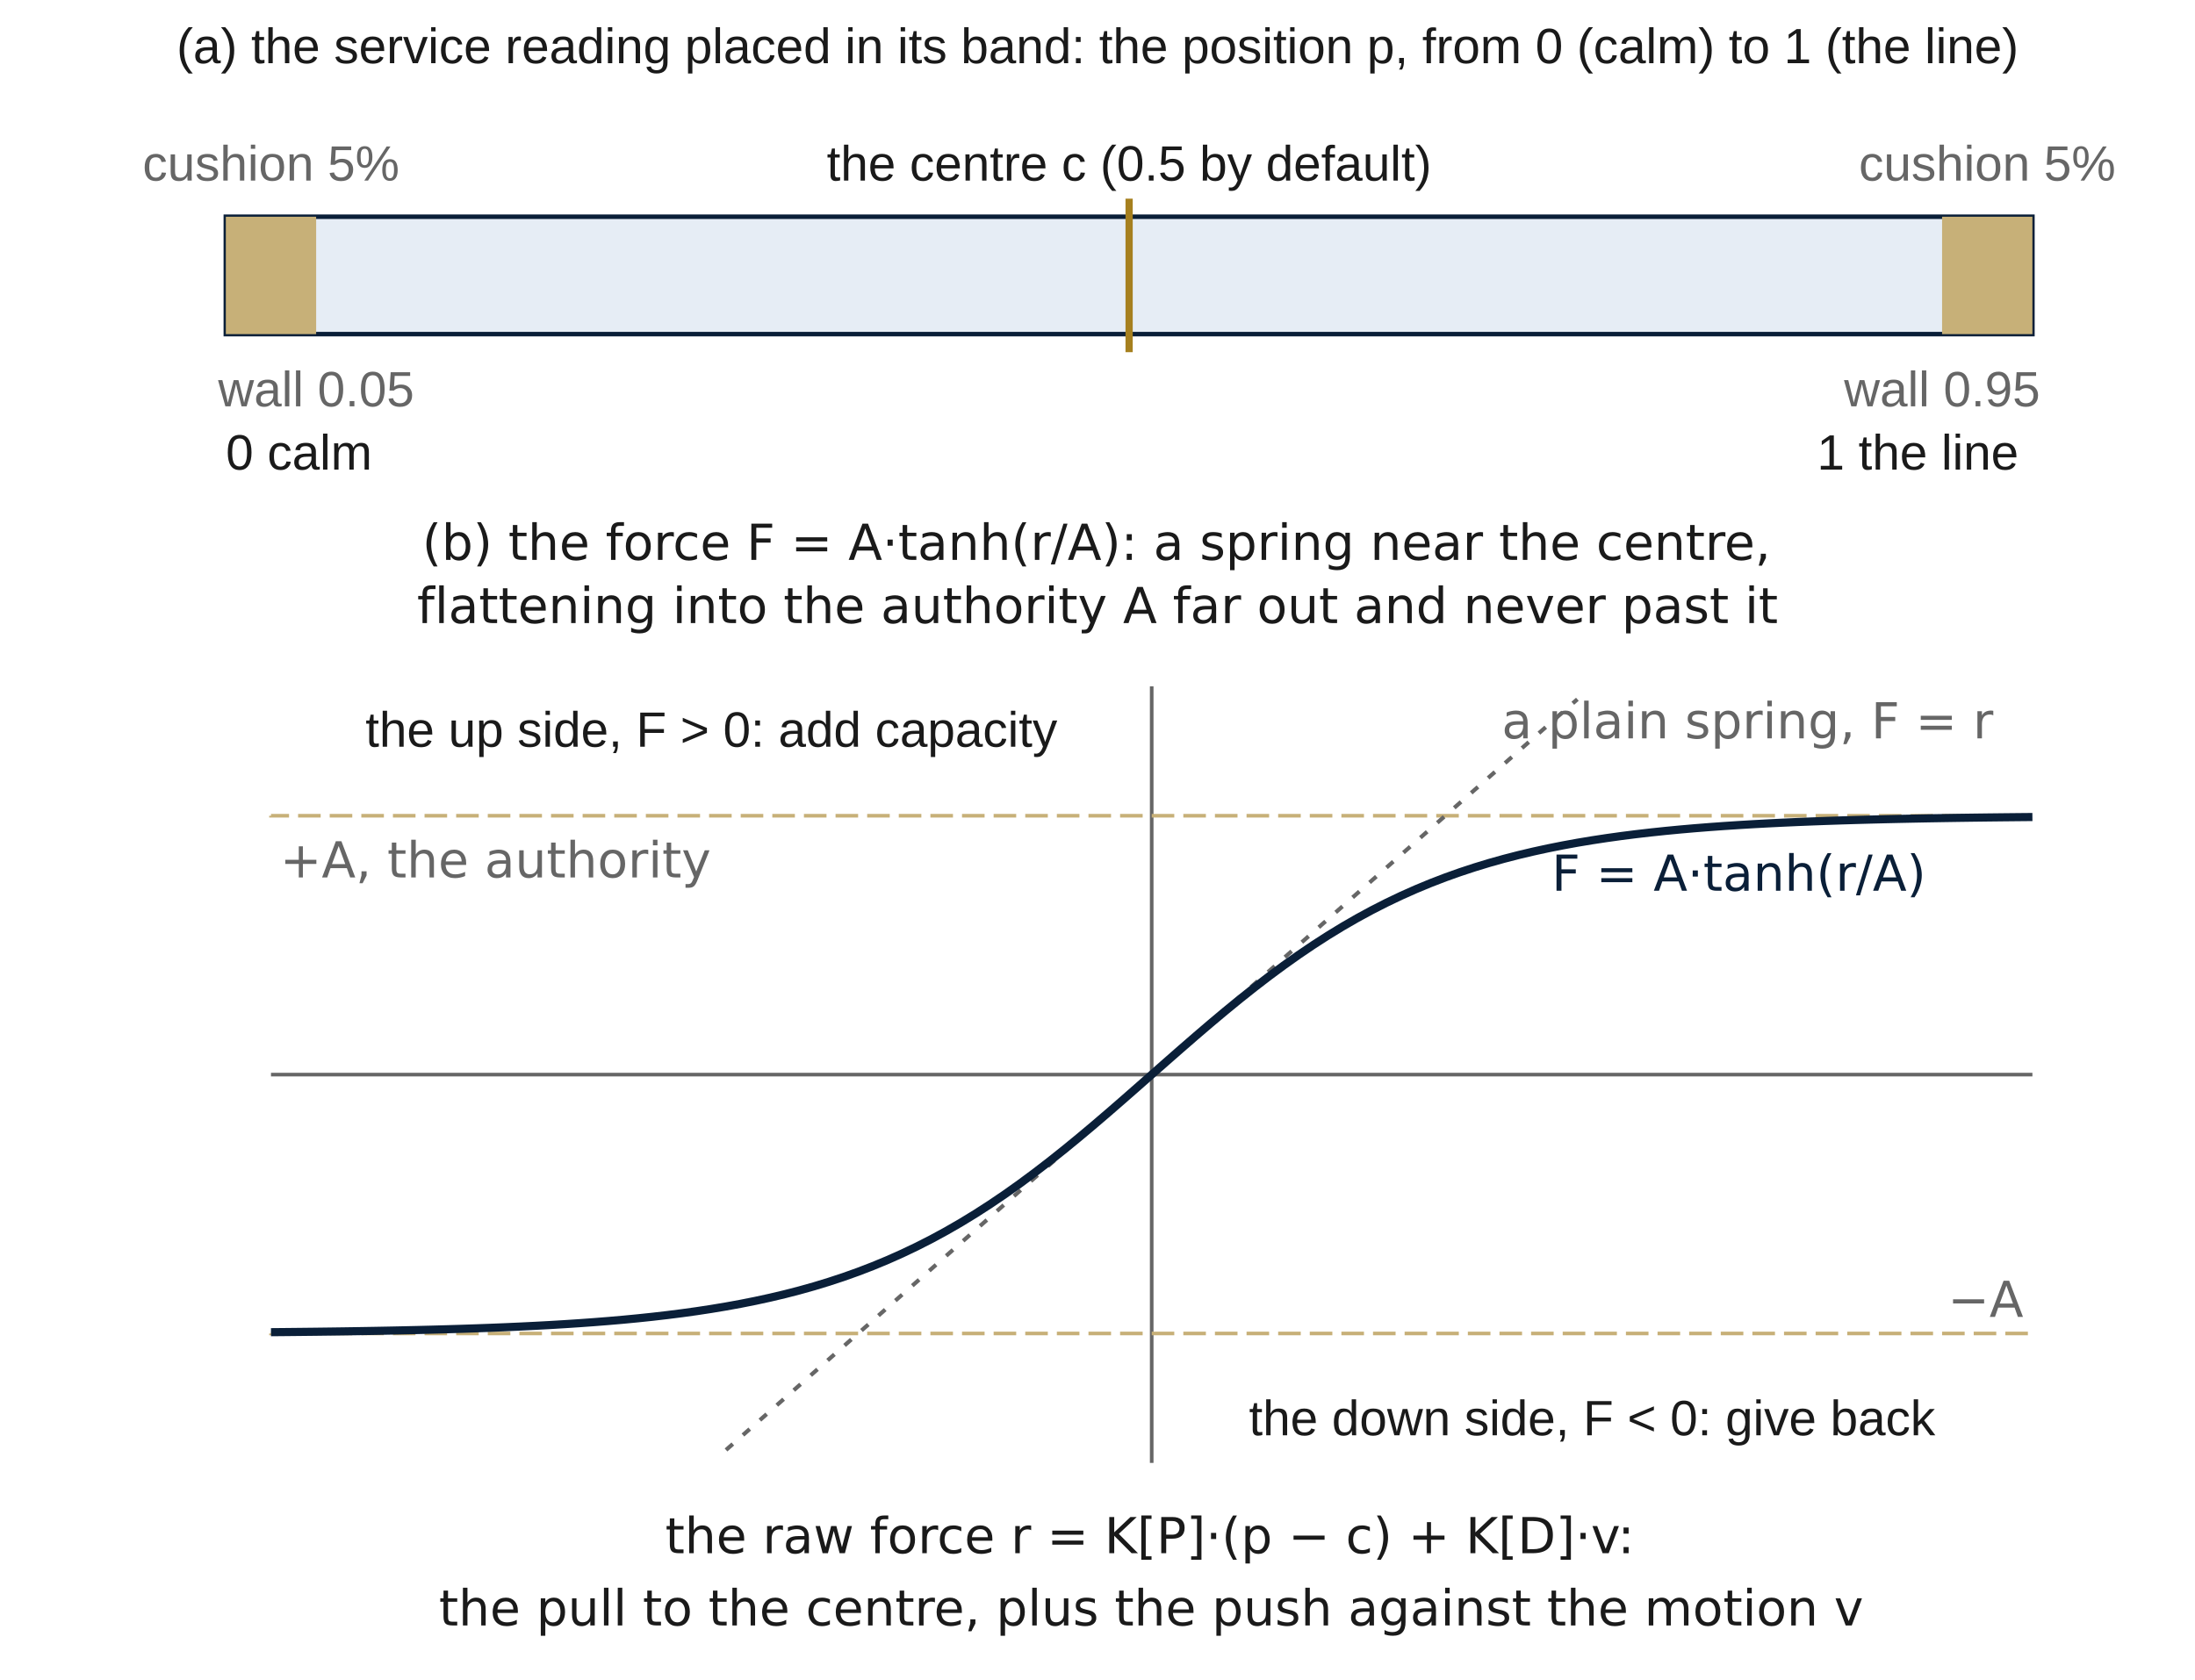
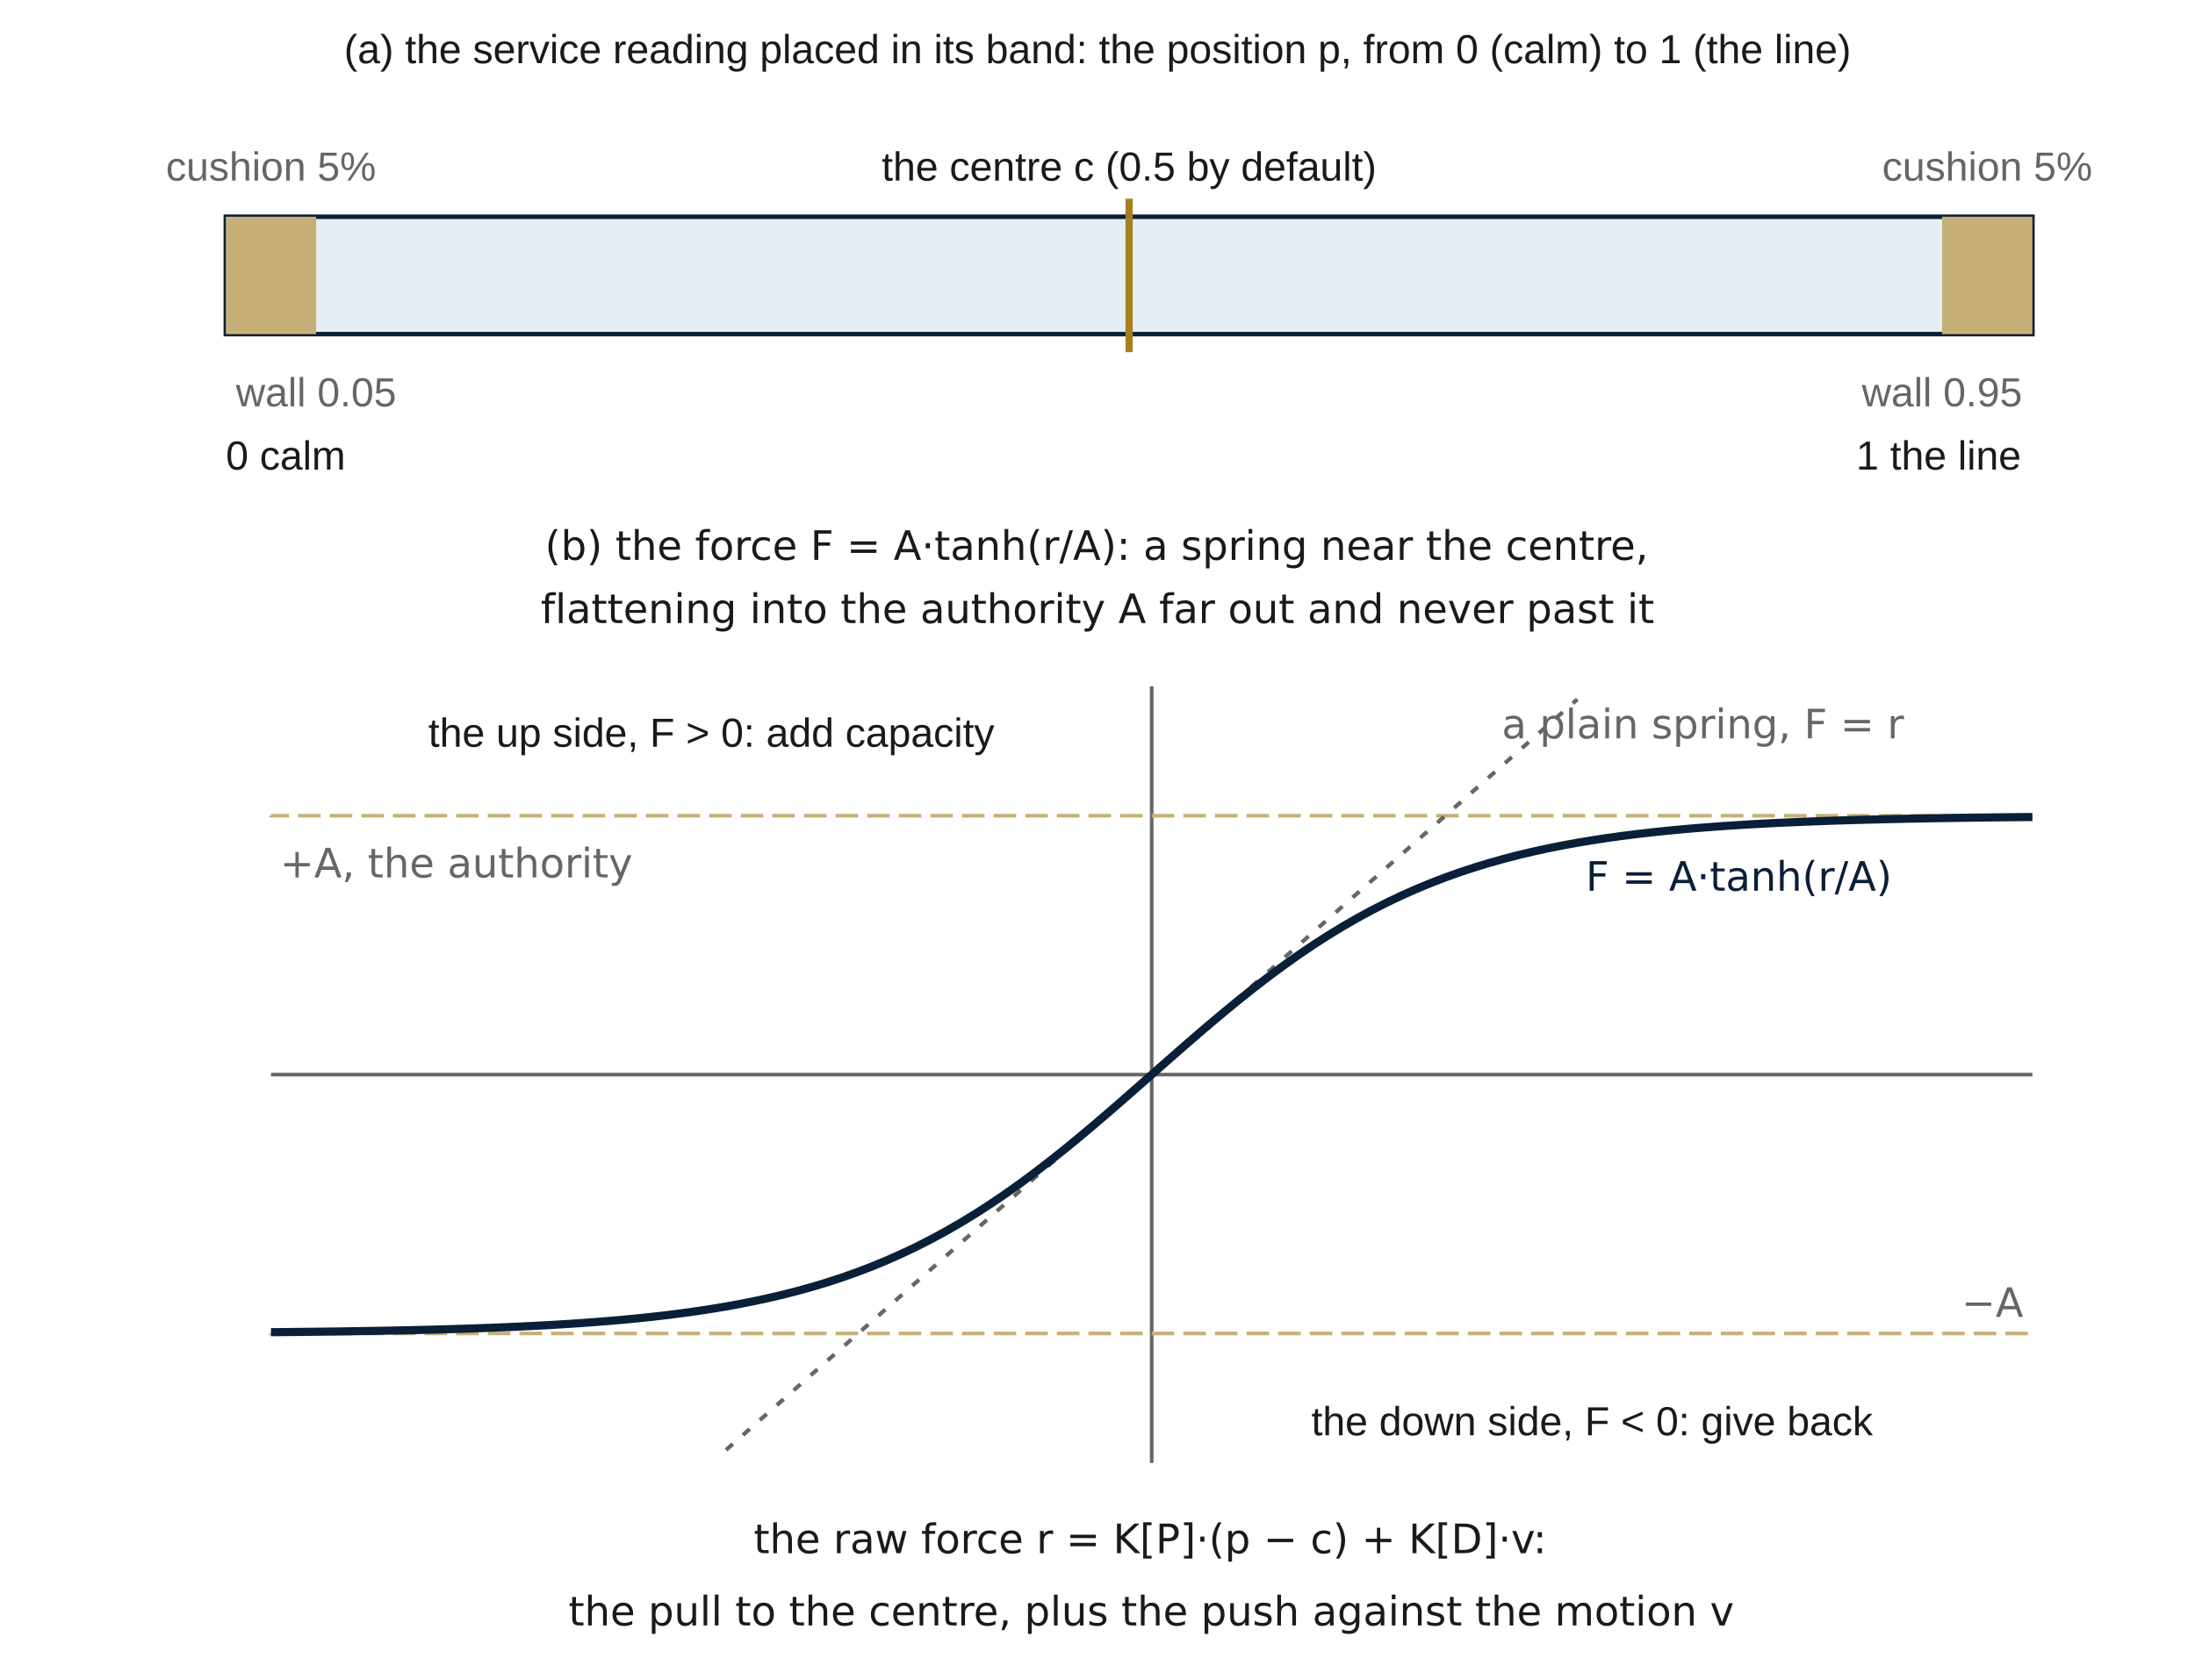
<svg xmlns="http://www.w3.org/2000/svg" width="486.0" height="372" preserveAspectRatio="xMinYMin meet" viewBox="0 0 486 372" version="1.0" fill-rule="evenodd">
  <clipPath id="clip">
    <rect x="0" y="0" width="486.0" height="372" />
  </clipPath>
  <g id="group" transform="scale(1,-1) translate(0,-372)" style="clip-path: url(#clip)">
    <g transform="">
-       <text x="39.094" y="358" style="font-family: 'Liberation Sans', Arial, Helvetica, sans-serif; font-size: 11px;fill: rgb(10%,10%,10%); stroke:none;" transform="translate(0,716) scale(1,-1)">(a) the service reading placed in its band: the position p, from 0 (calm) to 1 (the line)</text>
+       <text x="76.168" y="358" style="font-family: 'Liberation Sans', Arial, Helvetica, sans-serif; font-size: 9px;fill: rgb(10%,10%,10%); stroke:none;" transform="translate(0,716) scale(1,-1)">(a) the service reading placed in its band: the position p, from 0 (calm) to 1 (the line)</text>
      <rect x="50" y="298" width="400" height="26" style="stroke: rgb(4%,12%,22%); stroke-linecap: butt; stroke-width: 1; fill: rgb(90%,93%,96%); fill-rule: evenodd;" />
      <rect x="50" y="298" width="20" height="26" style="stroke: none; stroke-linecap: butt; stroke-width: 1; fill: rgb(78%,69%,47%); fill-rule: evenodd;" />
      <rect x="430" y="298" width="20" height="26" style="stroke: none; stroke-linecap: butt; stroke-width: 1; fill: rgb(78%,69%,47%); fill-rule: evenodd;" />
      <path d="M 250,294 L 250,328 Z" style="stroke: rgb(65%,50%,12%); stroke-linecap: butt; stroke-width: 1.6;" />
-       <text x="31.565" y="332" style="font-family: 'Liberation Sans', Arial, Helvetica, sans-serif; font-size: 11px;fill: rgb(40%,40%,40%); stroke:none;" transform="translate(0,664) scale(1,-1)">cushion 5%</text>
-       <text x="411.565" y="332" style="font-family: 'Liberation Sans', Arial, Helvetica, sans-serif; font-size: 11px;fill: rgb(40%,40%,40%); stroke:none;" transform="translate(0,664) scale(1,-1)">cushion 5%</text>
-       <text x="183.047" y="332" style="font-family: 'Liberation Sans', Arial, Helvetica, sans-serif; font-size: 11px;fill: rgb(10%,10%,10%); stroke:none;" transform="translate(0,664) scale(1,-1)">the centre c (0.5 by default)</text>
-       <text x="48.293" y="282" style="font-family: 'Liberation Sans', Arial, Helvetica, sans-serif; font-size: 11px;fill: rgb(40%,40%,40%); stroke:none;" transform="translate(0,564) scale(1,-1)">wall 0.05</text>
-       <text x="408.293" y="282" style="font-family: 'Liberation Sans', Arial, Helvetica, sans-serif; font-size: 11px;fill: rgb(40%,40%,40%); stroke:none;" transform="translate(0,564) scale(1,-1)">wall 0.95</text>
-       <text x="50" y="268" style="font-family: 'Liberation Sans', Arial, Helvetica, sans-serif; font-size: 11px;fill: rgb(10%,10%,10%); stroke:none;" transform="translate(0,536) scale(1,-1)">0  calm</text>
-       <text x="402.299" y="268" style="font-family: 'Liberation Sans', Arial, Helvetica, sans-serif; font-size: 11px;fill: rgb(10%,10%,10%); stroke:none;" transform="translate(0,536) scale(1,-1)">1  the line</text>
-       <text x="93.471" y="248" style="font-family: 'DejaVu Sans', Verdana, sans-serif; font-size: 11px;fill: rgb(10%,10%,10%); stroke:none;" transform="translate(0,496) scale(1,-1)">(b) the force F = A·tanh(r/A): a spring near the centre,</text>
-       <text x="92.346" y="234" style="font-family: 'DejaVu Sans', Verdana, sans-serif; font-size: 11px;fill: rgb(10%,10%,10%); stroke:none;" transform="translate(0,468) scale(1,-1)">flattening into the authority A far out and never past it</text>
+       <text x="36.735" y="332" style="font-family: 'Liberation Sans', Arial, Helvetica, sans-serif; font-size: 9px;fill: rgb(40%,40%,40%); stroke:none;" transform="translate(0,664) scale(1,-1)">cushion 5%</text>
+       <text x="416.735" y="332" style="font-family: 'Liberation Sans', Arial, Helvetica, sans-serif; font-size: 9px;fill: rgb(40%,40%,40%); stroke:none;" transform="translate(0,664) scale(1,-1)">cushion 5%</text>
+       <text x="195.22" y="332" style="font-family: 'Liberation Sans', Arial, Helvetica, sans-serif; font-size: 9px;fill: rgb(10%,10%,10%); stroke:none;" transform="translate(0,664) scale(1,-1)">the centre c (0.5 by default)</text>
+       <text x="52.24" y="282" style="font-family: 'Liberation Sans', Arial, Helvetica, sans-serif; font-size: 9px;fill: rgb(40%,40%,40%); stroke:none;" transform="translate(0,564) scale(1,-1)">wall 0.05</text>
+       <text x="412.24" y="282" style="font-family: 'Liberation Sans', Arial, Helvetica, sans-serif; font-size: 9px;fill: rgb(40%,40%,40%); stroke:none;" transform="translate(0,564) scale(1,-1)">wall 0.95</text>
+       <text x="50" y="268" style="font-family: 'Liberation Sans', Arial, Helvetica, sans-serif; font-size: 9px;fill: rgb(10%,10%,10%); stroke:none;" transform="translate(0,536) scale(1,-1)">0  calm</text>
+       <text x="410.972" y="268" style="font-family: 'Liberation Sans', Arial, Helvetica, sans-serif; font-size: 9px;fill: rgb(10%,10%,10%); stroke:none;" transform="translate(0,536) scale(1,-1)">1  the line</text>
+       <text x="120.658" y="248" style="font-family: 'DejaVu Sans', Verdana, sans-serif; font-size: 9px;fill: rgb(10%,10%,10%); stroke:none;" transform="translate(0,496) scale(1,-1)">(b) the force F = A·tanh(r/A): a spring near the centre,</text>
+       <text x="119.738" y="234" style="font-family: 'DejaVu Sans', Verdana, sans-serif; font-size: 9px;fill: rgb(10%,10%,10%); stroke:none;" transform="translate(0,468) scale(1,-1)">flattening into the authority A far out and never past it</text>
      <path d="M 60,134 L 450,134 Z" style="stroke: rgb(40%,40%,40%); stroke-linecap: butt; stroke-width: 0.8;" />
      <path d="M 255,48 L 255,220 Z" style="stroke: rgb(40%,40%,40%); stroke-linecap: butt; stroke-width: 0.8;" />
      <path d="M 60,191.333 L 450,191.333 Z" style="stroke: rgb(78%,69%,47%); stroke-linecap: butt; stroke-width: 0.8; stroke-dasharray: 4, 3;" />
      <path d="M 60,76.667 L 450,76.667 Z" style="stroke: rgb(78%,69%,47%); stroke-linecap: butt; stroke-width: 0.8; stroke-dasharray: 4, 3;" />
-       <text x="62" y="178.333" style="font-family: 'DejaVu Sans', Verdana, sans-serif; font-size: 11px;fill: rgb(40%,40%,40%); stroke:none;" transform="translate(0,356) scale(1,-1)">+A, the authority</text>
-       <text x="431.258" y="80.667" style="font-family: 'DejaVu Sans', Verdana, sans-serif; font-size: 11px;fill: rgb(40%,40%,40%); stroke:none;" transform="translate(0,161) scale(1,-1)">−A</text>
+       <text x="62" y="178.333" style="font-family: 'DejaVu Sans', Verdana, sans-serif; font-size: 9px;fill: rgb(40%,40%,40%); stroke:none;" transform="translate(0,356) scale(1,-1)">+A, the authority</text>
+       <text x="434.302" y="80.667" style="font-family: 'DejaVu Sans', Verdana, sans-serif; font-size: 9px;fill: rgb(40%,40%,40%); stroke:none;" transform="translate(0,161) scale(1,-1)">−A</text>
      <polyline points="160.75 50.867, 349.25 217.133" style="stroke: rgb(40%,40%,40%); stroke-linecap: butt; stroke-width: 0.9; fill: None; fill-rule: evenodd; stroke-dasharray: 2, 3;" />
-       <text x="332.5" y="208.533" style="font-family: 'DejaVu Sans', Verdana, sans-serif; font-size: 11px;fill: rgb(40%,40%,40%); stroke:none;" transform="translate(0,417) scale(1,-1)">a plain spring, F = r</text>
+       <text x="332.5" y="208.533" style="font-family: 'DejaVu Sans', Verdana, sans-serif; font-size: 9px;fill: rgb(40%,40%,40%); stroke:none;" transform="translate(0,417) scale(1,-1)">a plain spring, F = r</text>
      <polyline points="60 76.95, 63.25 76.98, 66.5 77.013, 69.75 77.049, 73 77.089, 76.25 77.133, 79.5 77.182, 82.75 77.236, 86 77.296, 89.25 77.362, 92.5 77.434, 95.75 77.514, 99 77.603, 102.25 77.7, 105.5 77.808, 108.75 77.927, 112 78.057, 115.25 78.202, 118.5 78.361, 121.75 78.536, 125 78.729, 128.25 78.942, 131.5 79.176, 134.75 79.433, 138 79.716, 141.25 80.028, 144.5 80.37, 147.75 80.746, 151 81.158, 154.25 81.61, 157.5 82.105, 160.75 82.647, 164 83.24, 167.25 83.888, 170.5 84.595, 173.75 85.365, 177 86.204, 180.25 87.115, 183.5 88.105, 186.75 89.176, 190 90.335, 193.25 91.586, 196.5 92.932, 199.75 94.379, 203 95.929, 206.25 97.585, 209.5 99.35, 212.75 101.224, 216 103.209, 219.25 105.303, 222.5 107.505, 225.75 109.811, 229 112.216, 232.25 114.715, 235.5 117.298, 238.75 119.958, 242 122.684, 245.25 125.464, 248.5 128.286, 251.75 131.136, 255 134, 258.25 136.864, 261.5 139.714, 264.75 142.536, 268 145.316, 271.25 148.042, 274.5 150.702, 277.75 153.286, 281 155.784, 284.25 158.189, 287.5 160.495, 290.75 162.696, 294 164.791, 297.25 166.776, 300.5 168.65, 303.75 170.415, 307 172.071, 310.25 173.621, 313.5 175.068, 316.75 176.414, 320 177.665, 323.25 178.824, 326.5 179.895, 329.75 180.885, 333 181.796, 336.25 182.635, 339.5 183.405, 342.75 184.112, 346 184.76, 349.25 185.353, 352.5 185.895, 355.75 186.39, 359 186.842, 362.25 187.255, 365.5 187.63, 368.75 187.972, 372 188.284, 375.25 188.567, 378.5 188.824, 381.75 189.058, 385 189.271, 388.25 189.464, 391.5 189.639, 394.75 189.798, 398 189.943, 401.25 190.073, 404.5 190.192, 407.75 190.3, 411 190.397, 414.25 190.486, 417.5 190.566, 420.75 190.638, 424 190.704, 427.25 190.764, 430.5 190.818, 433.75 190.867, 437 190.911, 440.25 190.951, 443.5 190.987, 446.75 191.02, 450 191.05" style="stroke: rgb(4%,12%,22%); stroke-linecap: butt; stroke-width: 1.8; fill: None; fill-rule: evenodd;" />
-       <text x="343.554" y="175.28" style="font-family: 'DejaVu Sans', Verdana, sans-serif; font-size: 11px;fill: rgb(4%,12%,22%); stroke:none;" transform="translate(0,350) scale(1,-1)">F = A·tanh(r/A)</text>
-       <text x="80.911" y="207.387" style="font-family: 'Liberation Sans', Arial, Helvetica, sans-serif; font-size: 11px;fill: rgb(10%,10%,10%); stroke:none;" transform="translate(0,414) scale(1,-1)">the up side, F &gt; 0: add capacity</text>
-       <text x="276.526" y="54.88" style="font-family: 'Liberation Sans', Arial, Helvetica, sans-serif; font-size: 11px;fill: rgb(10%,10%,10%); stroke:none;" transform="translate(0,109) scale(1,-1)">the down side, F &lt; 0: give back</text>
-       <text x="147.293" y="28" style="font-family: 'DejaVu Sans', Verdana, sans-serif; font-size: 11px;fill: rgb(10%,10%,10%); stroke:none;" transform="translate(0,56) scale(1,-1)">the raw force r = K[P]·(p − c) + K[D]·v:</text>
-       <text x="97.187" y="12" style="font-family: 'DejaVu Sans', Verdana, sans-serif; font-size: 11px;fill: rgb(10%,10%,10%); stroke:none;" transform="translate(0,24) scale(1,-1)">the pull to the centre, plus the push against the motion v</text>
+       <text x="351.09" y="175.28" style="font-family: 'DejaVu Sans', Verdana, sans-serif; font-size: 9px;fill: rgb(4%,12%,22%); stroke:none;" transform="translate(0,350) scale(1,-1)">F = A·tanh(r/A)</text>
+       <text x="94.836" y="207.387" style="font-family: 'Liberation Sans', Arial, Helvetica, sans-serif; font-size: 9px;fill: rgb(10%,10%,10%); stroke:none;" transform="translate(0,414) scale(1,-1)">the up side, F &gt; 0: add capacity</text>
+       <text x="290.339" y="54.88" style="font-family: 'Liberation Sans', Arial, Helvetica, sans-serif; font-size: 9px;fill: rgb(10%,10%,10%); stroke:none;" transform="translate(0,109) scale(1,-1)">the down side, F &lt; 0: give back</text>
+       <text x="166.876" y="28" style="font-family: 'DejaVu Sans', Verdana, sans-serif; font-size: 9px;fill: rgb(10%,10%,10%); stroke:none;" transform="translate(0,56) scale(1,-1)">the raw force r = K[P]·(p − c) + K[D]·v:</text>
+       <text x="125.88" y="12" style="font-family: 'DejaVu Sans', Verdana, sans-serif; font-size: 9px;fill: rgb(10%,10%,10%); stroke:none;" transform="translate(0,24) scale(1,-1)">the pull to the centre, plus the push against the motion v</text>
    </g>
  </g>
</svg>
